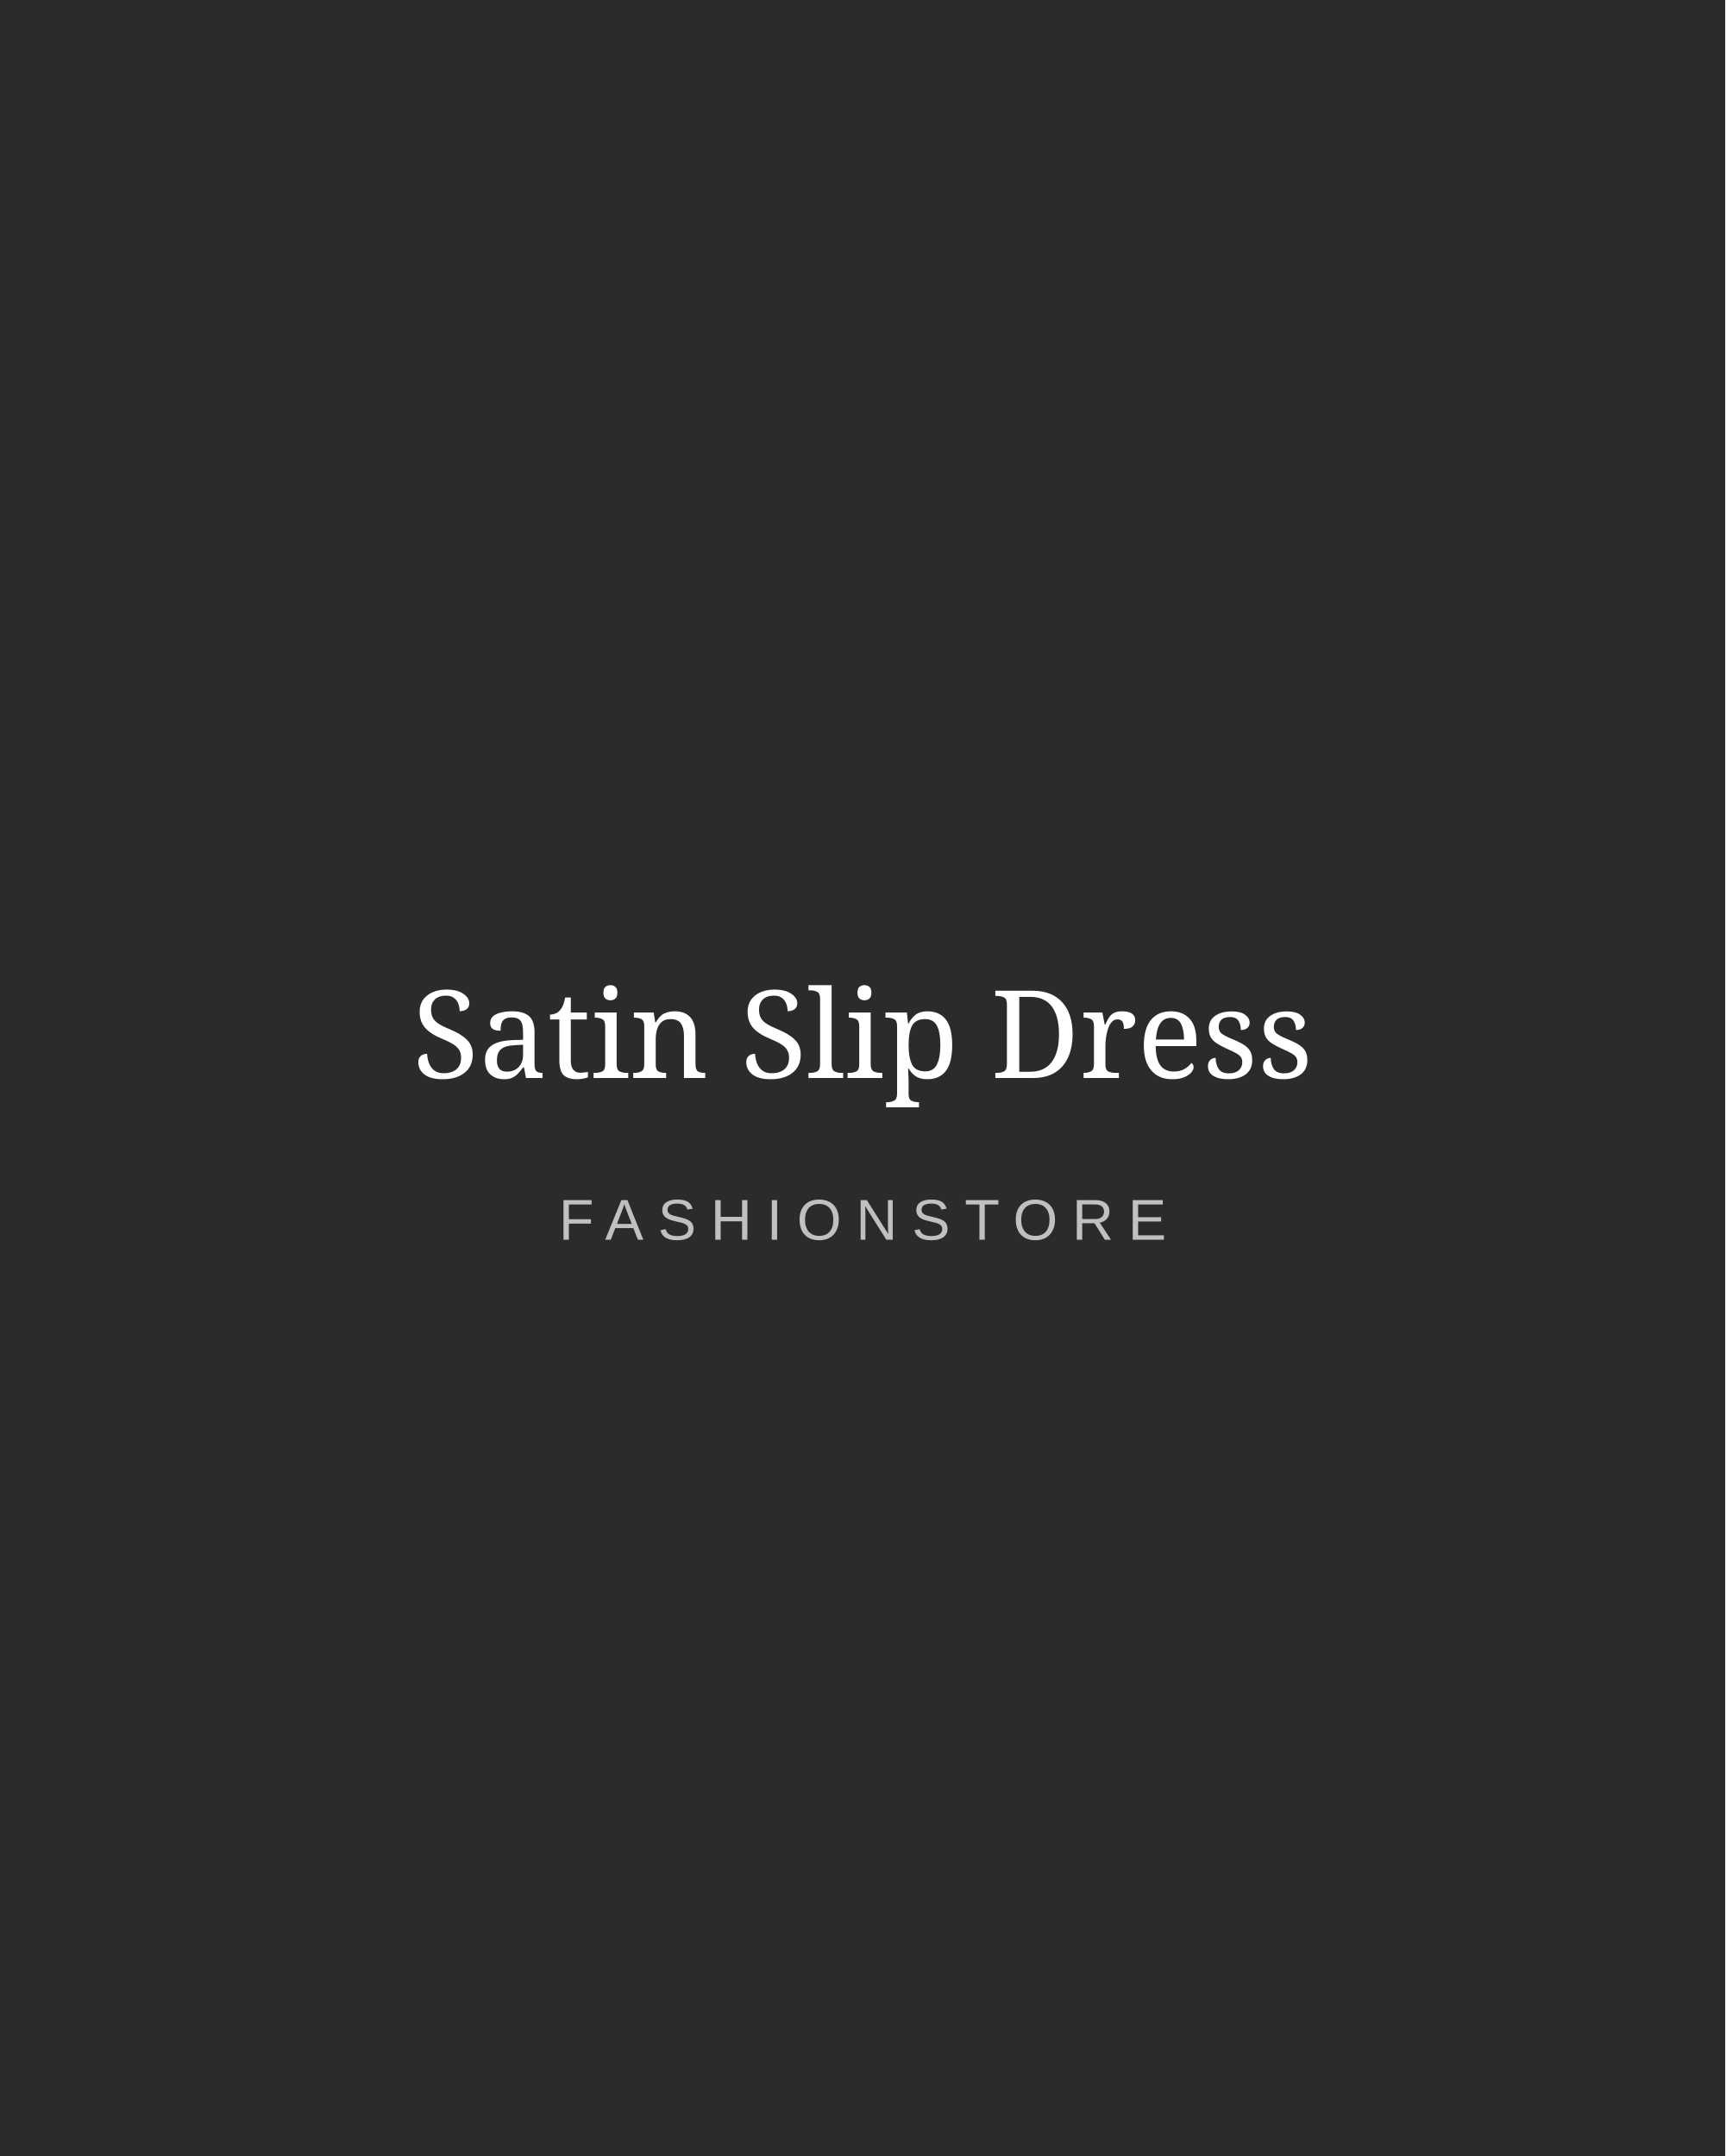
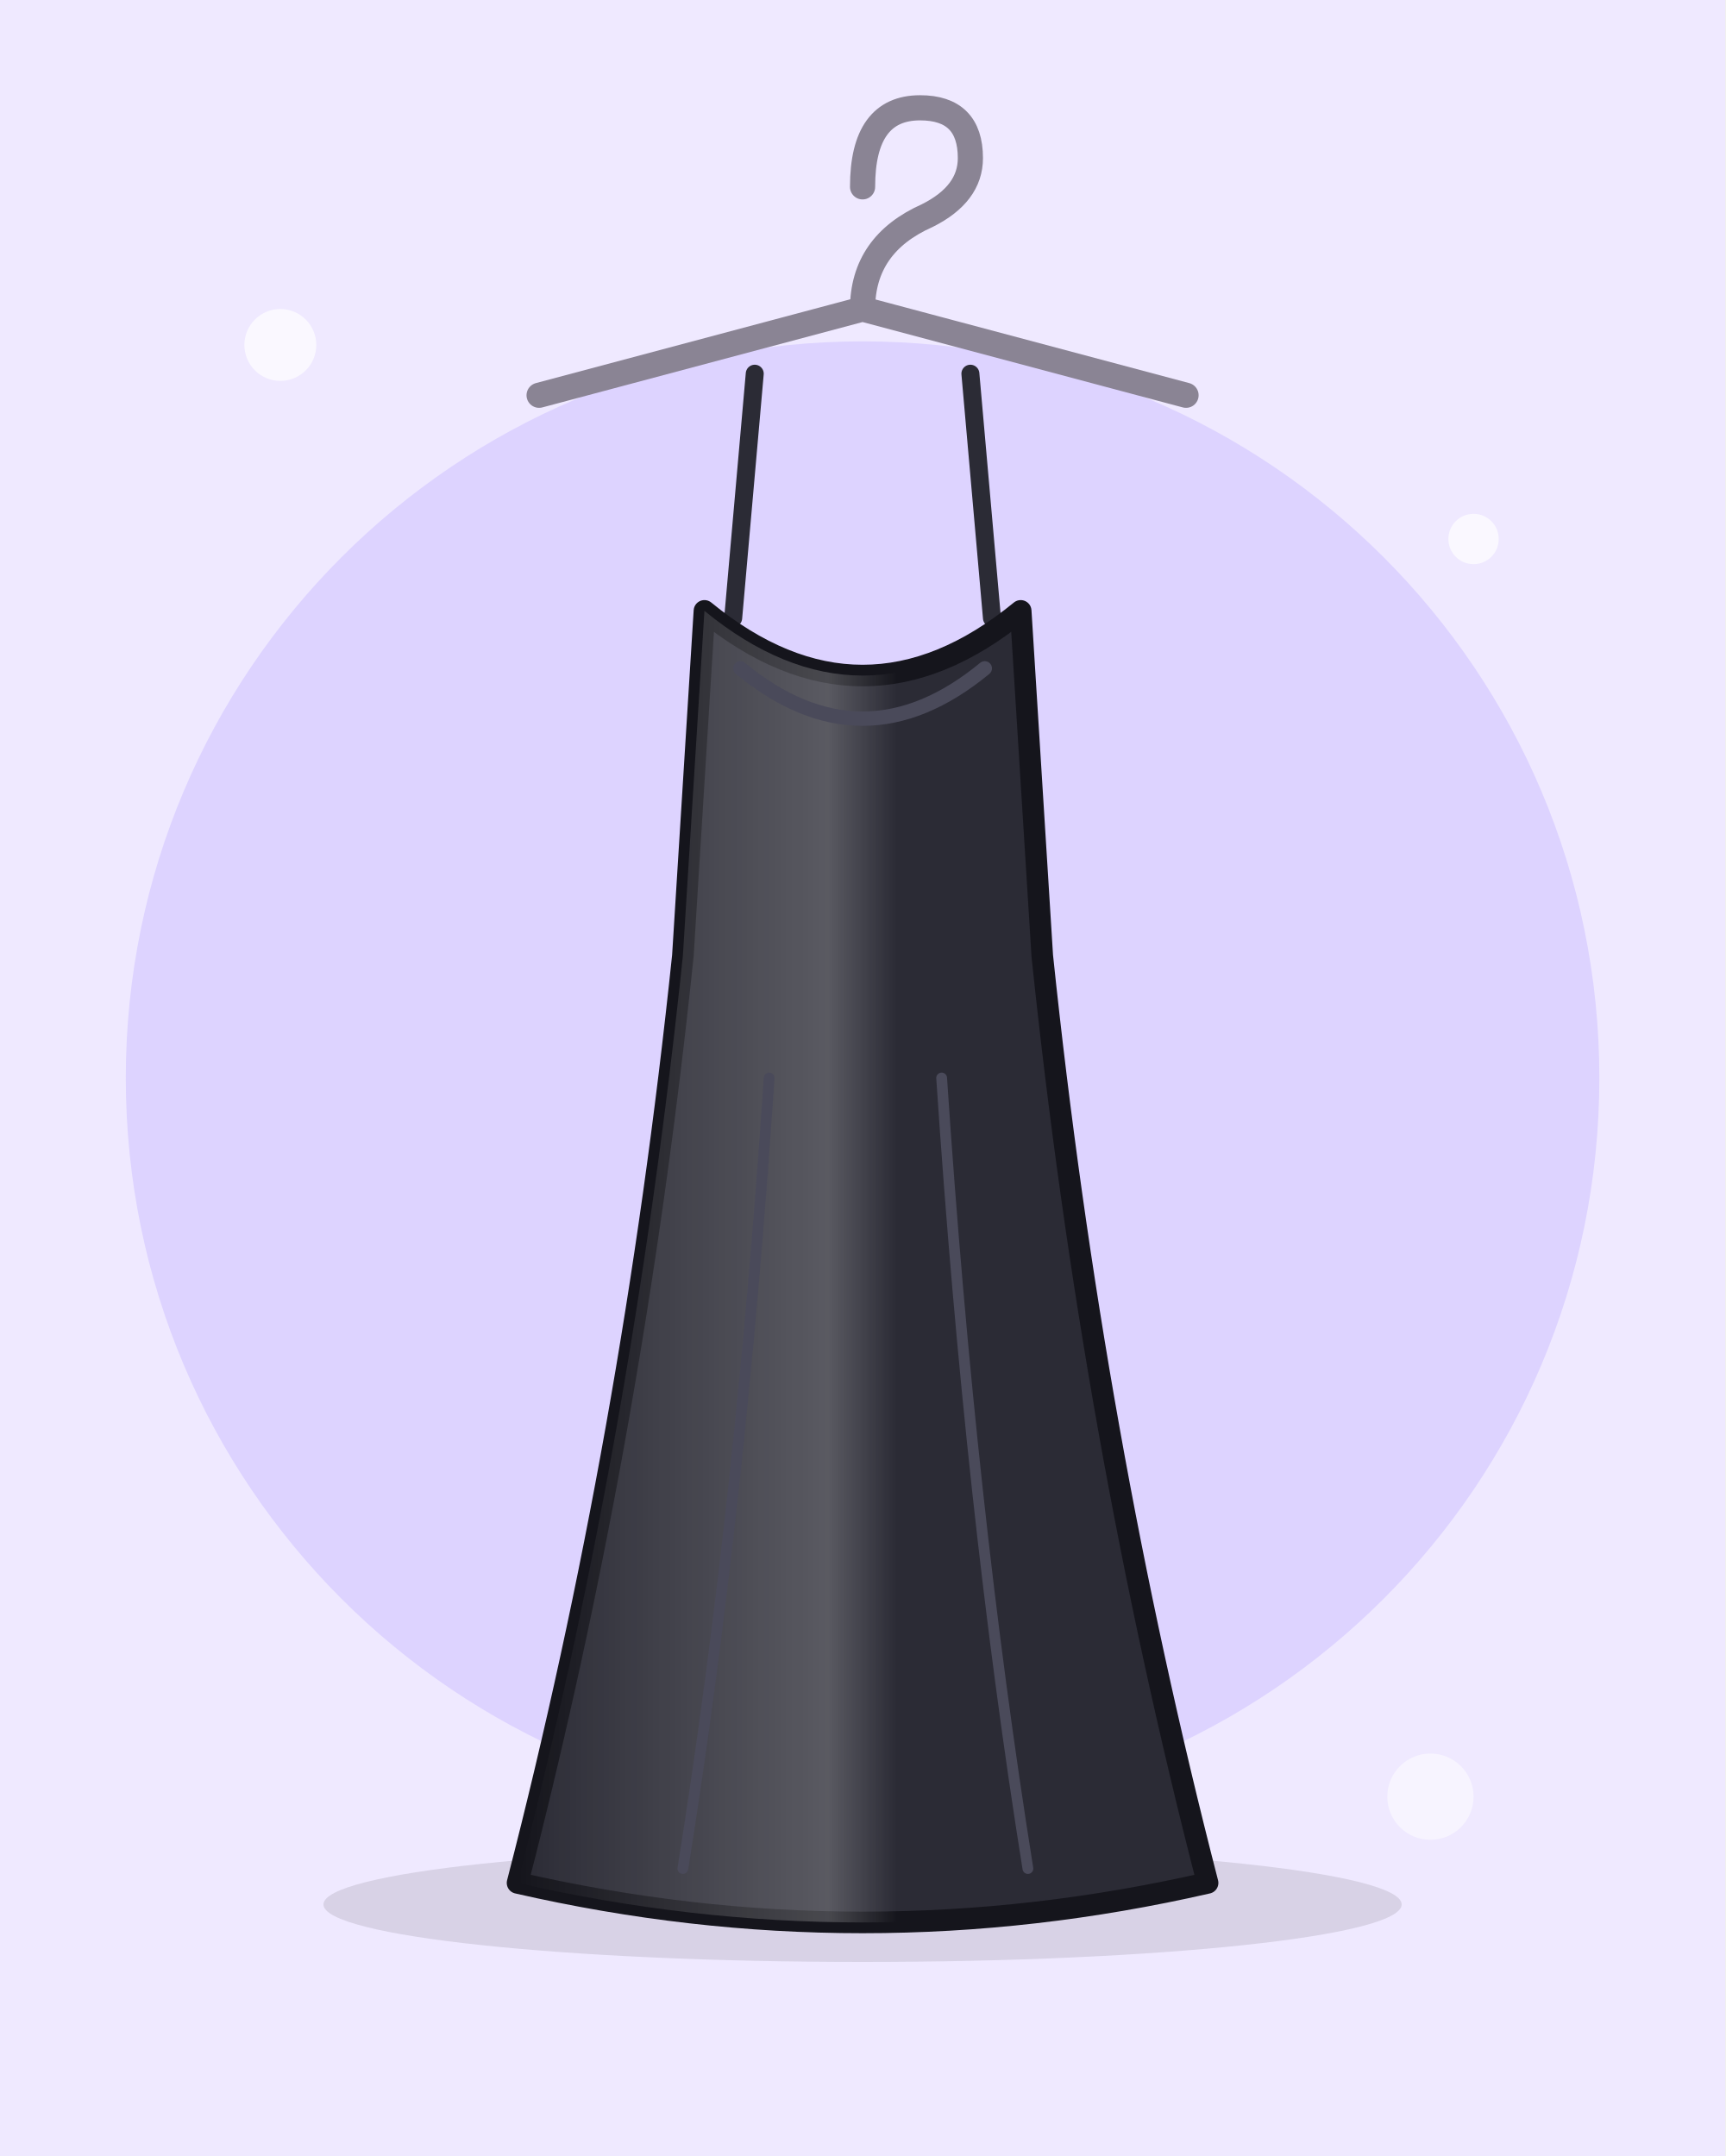
<svg xmlns="http://www.w3.org/2000/svg" width="480" height="600" viewBox="0 0 480 600" role="img" aria-label="Satin Slip Dress">
-   <rect width="480" height="600" fill="#2b2b2b" />
-   <text x="240" y="300" font-family="Georgia, serif" font-size="34" fill="#ffffff" text-anchor="middle">Satin Slip Dress</text>
-   <text x="240" y="345" font-family="Arial, sans-serif" font-size="16" letter-spacing="4" fill="#ffffff" text-anchor="middle" opacity="0.7">FASHIONSTORE</text>
+   <rect width="480" height="600" fill="#efe9ff" />
+   <circle cx="240" cy="300" r="205" fill="#ddd3ff" />
+   <circle cx="78" cy="96" r="10" fill="#ffffff" opacity=".7" />
+   <circle cx="410" cy="150" r="7" fill="#ffffff" opacity=".7" />
+   <circle cx="398" cy="500" r="12" fill="#ffffff" opacity=".5" />
+   <ellipse cx="240" cy="530" rx="150" ry="16" fill="#000000" opacity=".10" />
+   <g stroke-linejoin="round" stroke-linecap="round">
+     <path d="M240 52 q0 -22 16 -22 q14 0 14 14 q0 10 -12 16 q-18 8 -18 26" fill="none" stroke="#8a8494" stroke-width="7" />
+     <path d="M240 86 L150 110 M240 86 L330 110" stroke="#8a8494" stroke-width="7" />
+     <defs>
+       <linearGradient id="sheen" x1="0" x2="1">
+         <stop offset="0" stop-color="#ffffff" stop-opacity="0" />
+         <stop offset=".45" stop-color="#ffffff" stop-opacity=".22" />
+         <stop offset=".55" stop-color="#ffffff" stop-opacity="0" />
+       </linearGradient>
+     </defs>
+     <path d="M210 104 L204 172 M270 104 L276 172" stroke="#2b2b35" stroke-width="5" />
+     <path d="M196 170 Q240 206 284 170 L290 266 Q304 400 336 524 Q240 546 144 524 Q176 400 190 266 Z" fill="#2b2b35" stroke="#15151c" stroke-width="6" />
+     <path d="M196 170 Q240 206 284 170 L290 266 Q304 400 336 524 Q240 546 144 524 Q176 400 190 266 Z" fill="url(#sheen)" />
+     <path d="M206 186 Q240 214 274 186" fill="none" stroke="#4a4a5a" stroke-width="4" />
+     <path d="M214 300 Q206 420 190 520 M262 300 Q270 420 286 520" stroke="#4a4a5a" stroke-width="3" fill="none" />
+   </g>
</svg>
